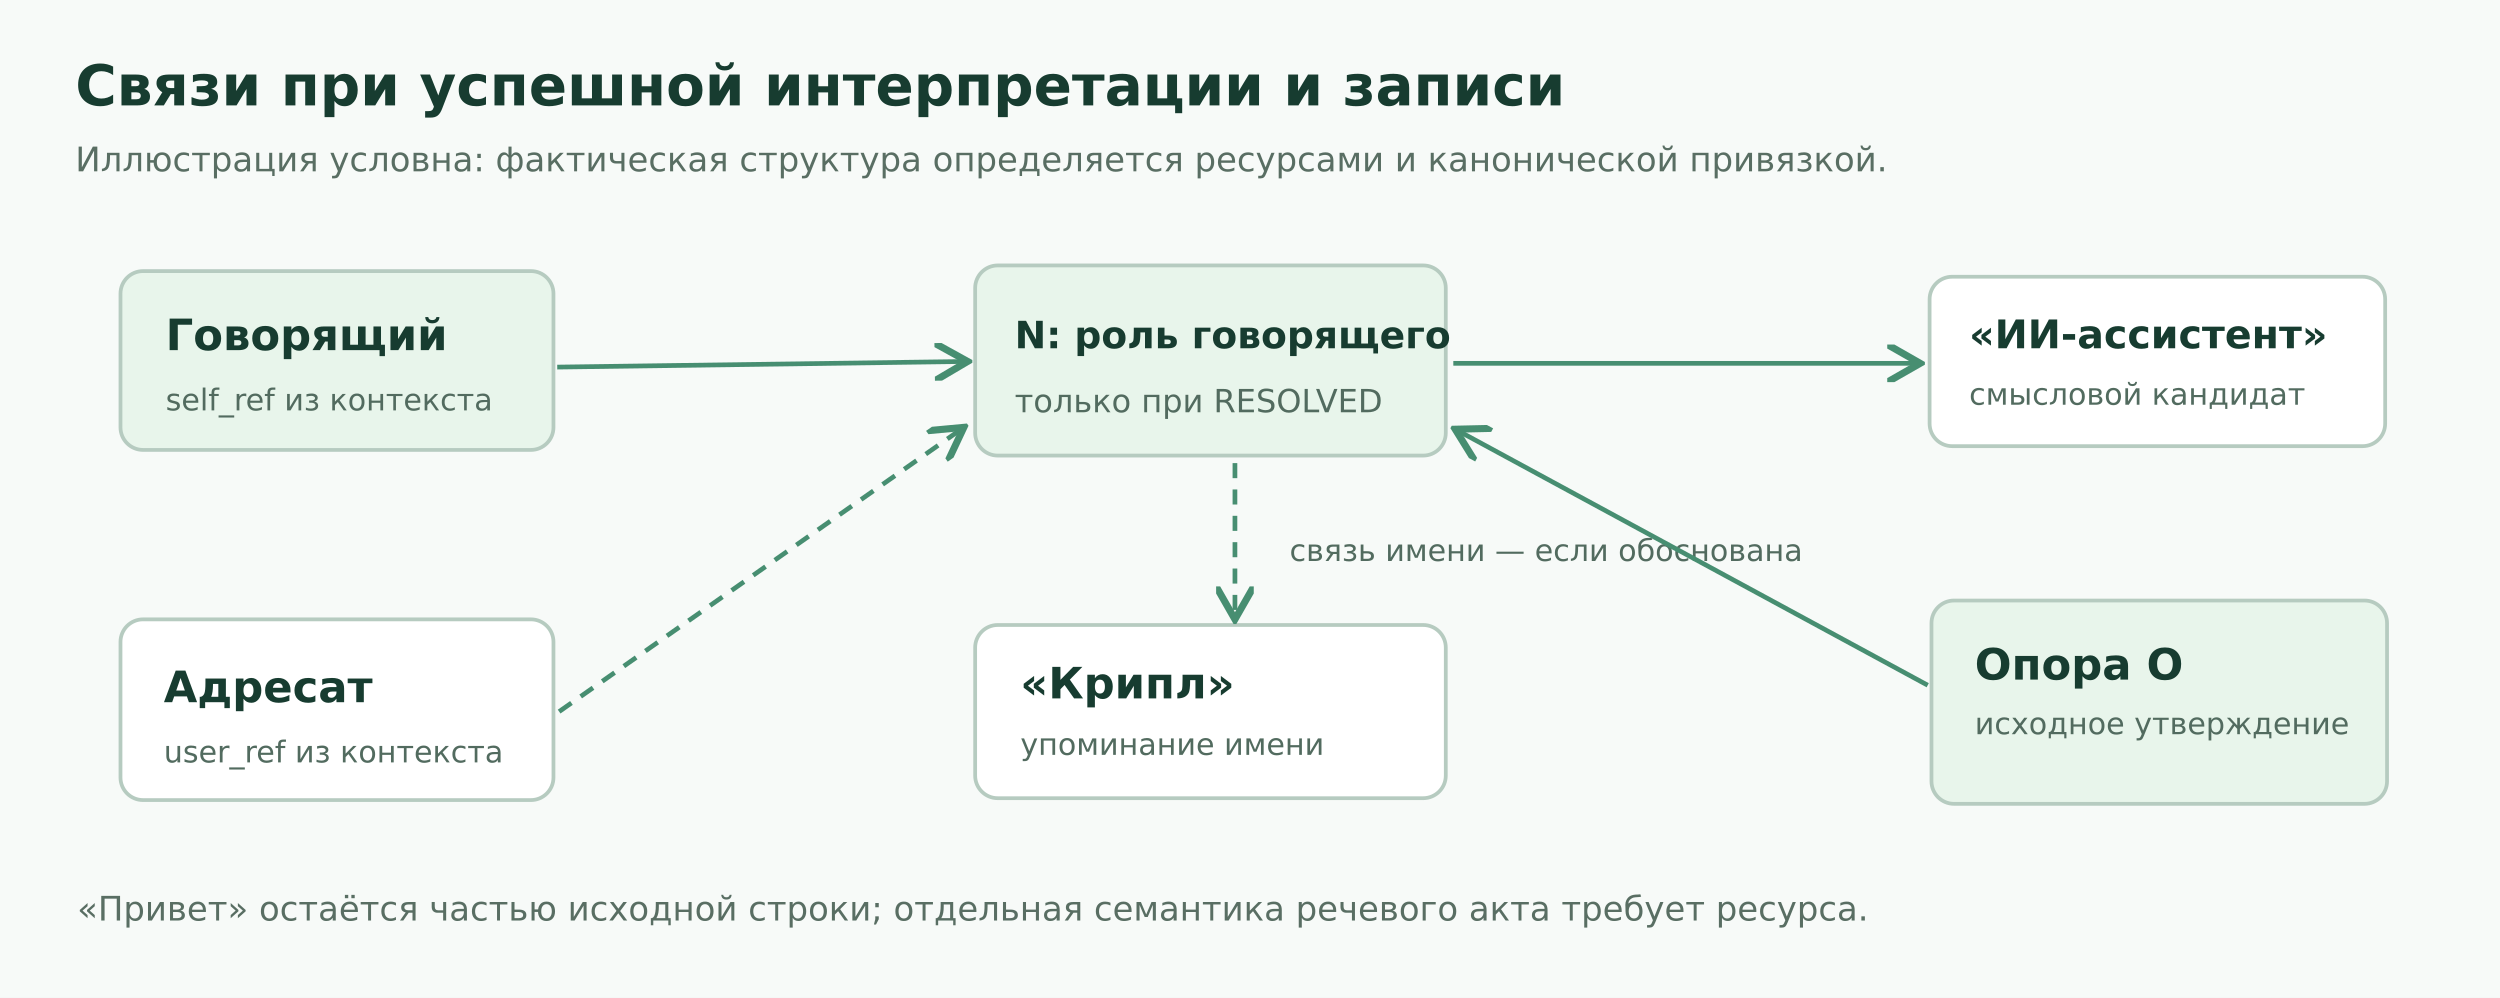
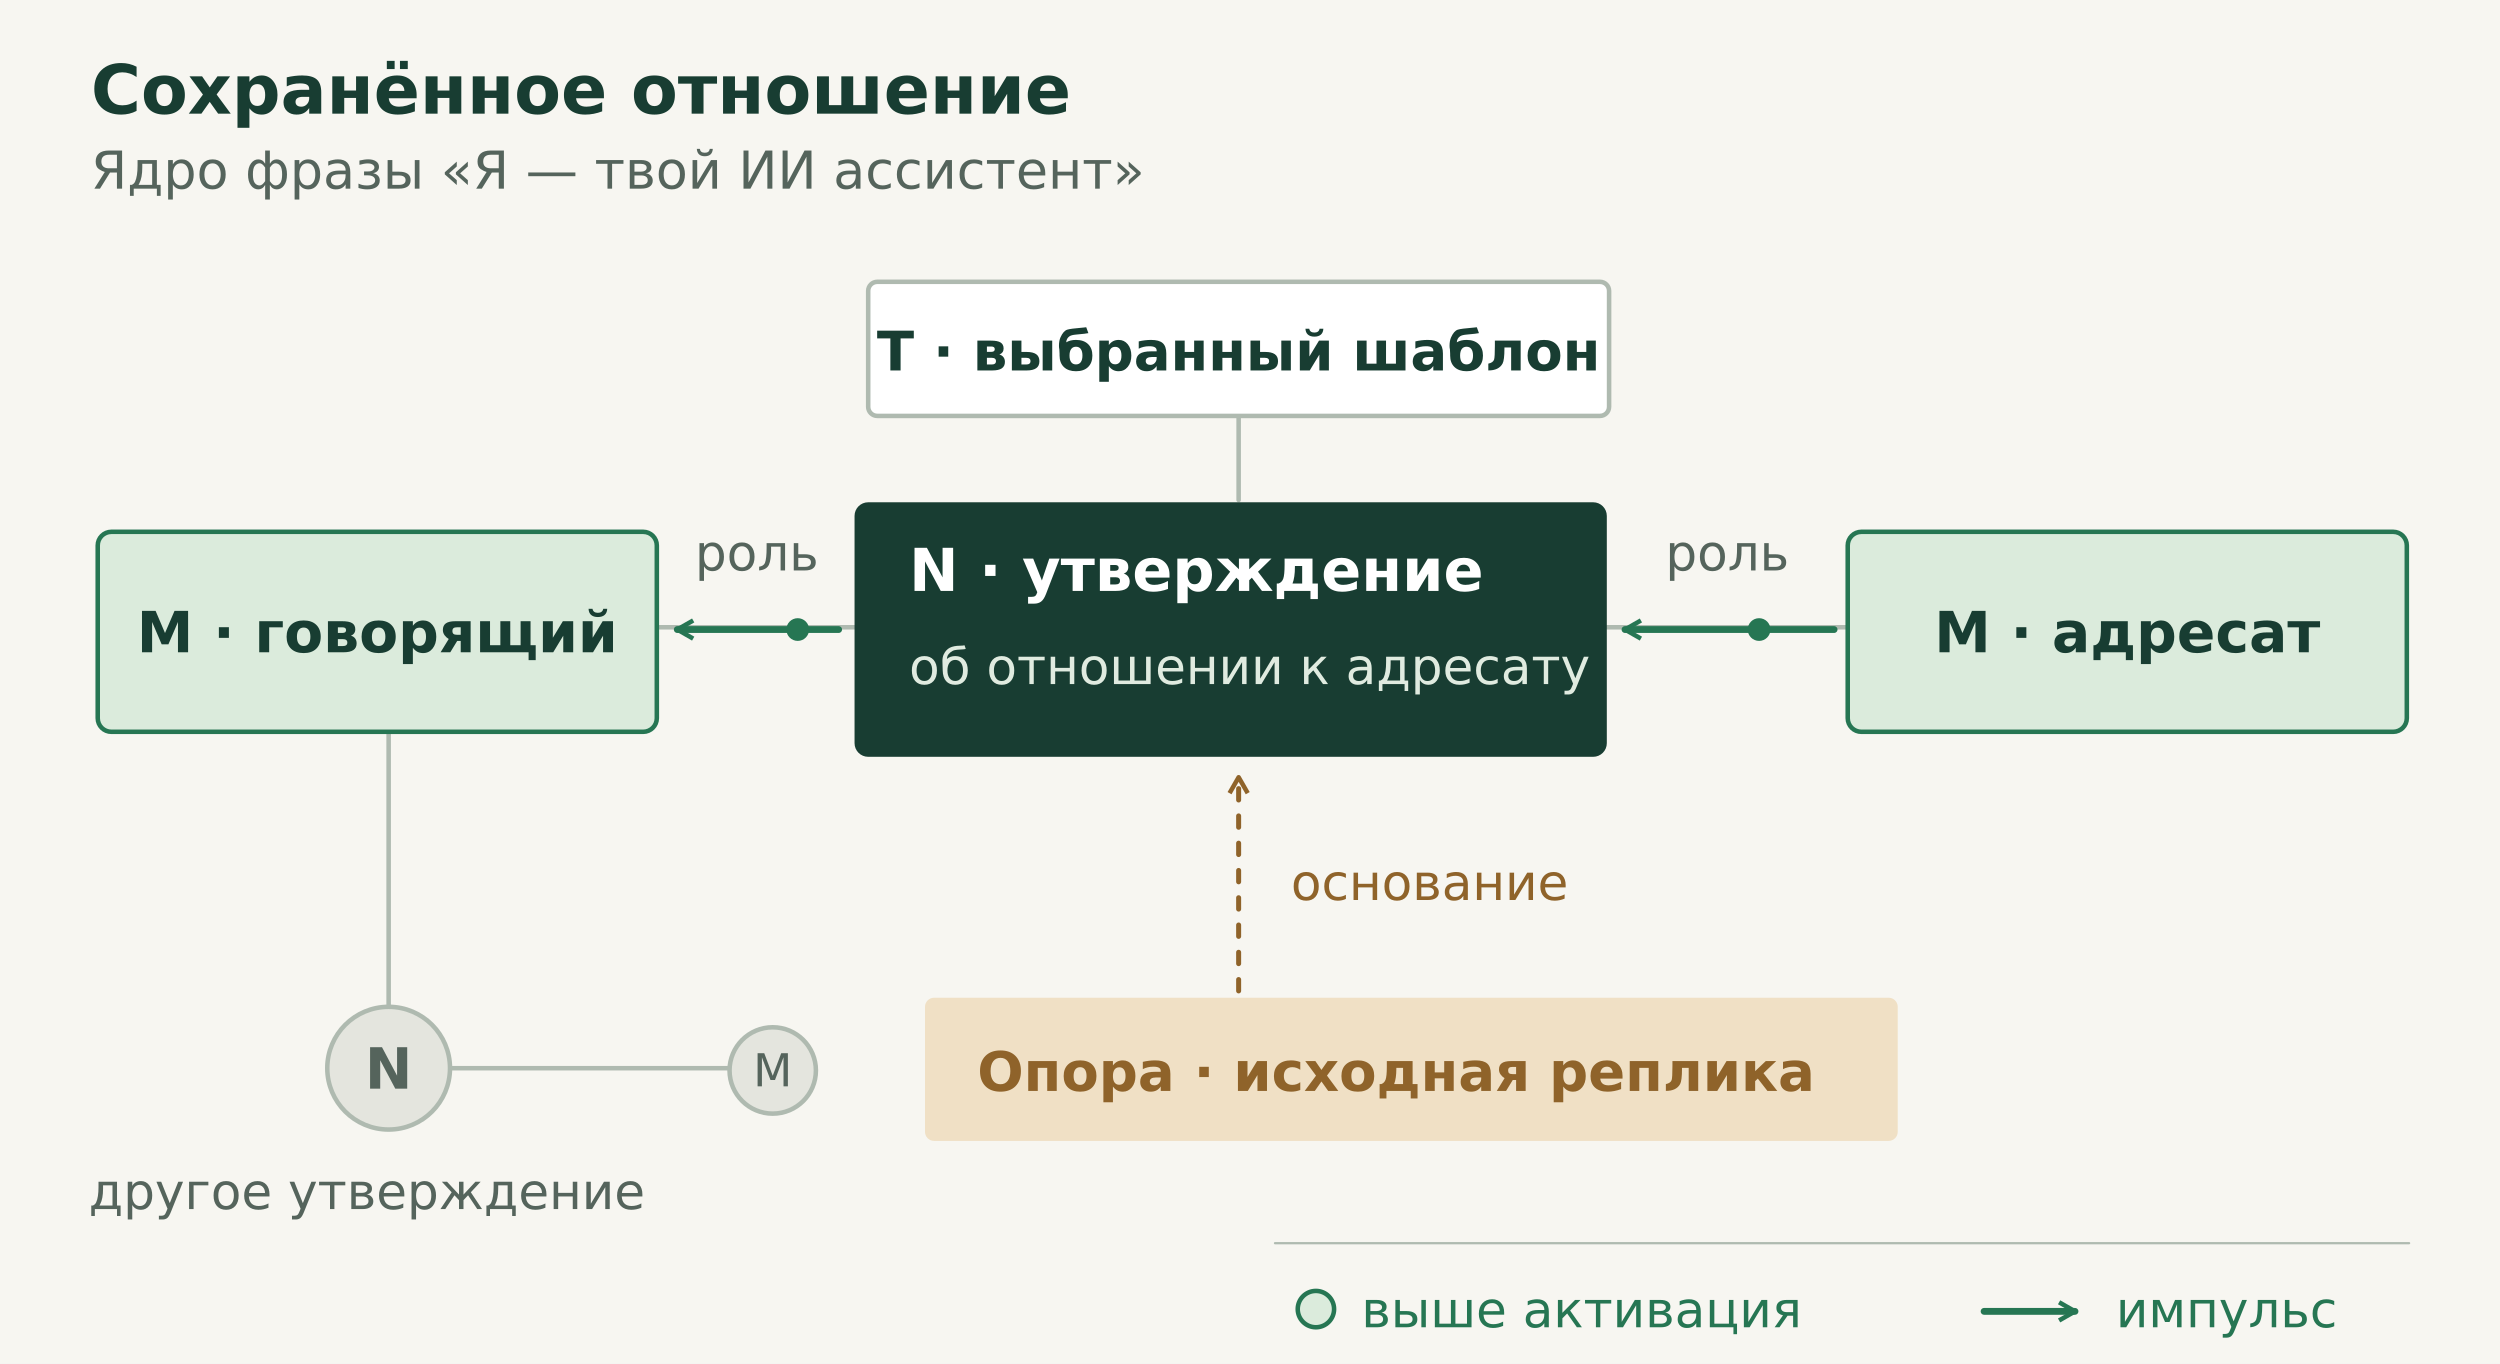
- <svg xmlns="http://www.w3.org/2000/svg" width="1328" height="530" viewBox="0 0 1328 530" role="img" aria-labelledby="t d">
+ <svg xmlns="http://www.w3.org/2000/svg" width="1100" height="600" viewBox="0 0 1100 600" role="img" aria-labelledby="title desc">
  <defs>
-     <marker id="arr" markerWidth="8" markerHeight="8" refX="7" refY="4" orient="auto">
-       <path d="M0 0L7 4L0 8" fill="none" stroke="#478E71" stroke-width="1.5" />
+     <marker id="green-arrow" markerWidth="10" markerHeight="10" refX="8" refY="5" orient="auto" markerUnits="userSpaceOnUse">
+       <path d="M1 1 L8 5 L1 9" fill="none" stroke="#267653" stroke-width="2" stroke-linejoin="round" />
+     </marker>
+     <marker id="grey-arrow" markerWidth="10" markerHeight="10" refX="8" refY="5" orient="auto" markerUnits="userSpaceOnUse">
+       <path d="M1 1 L8 5 L1 9" fill="none" stroke="#55645C" stroke-width="2" stroke-linejoin="round" />
+     </marker>
+     <marker id="amber-arrow" markerWidth="10" markerHeight="10" refX="8" refY="5" orient="auto" markerUnits="userSpaceOnUse">
+       <path d="M1 1 L8 5 L1 9" fill="none" stroke="#8F632A" stroke-width="2" stroke-linejoin="round" />
    </marker>
  </defs>
-   <rect width="1328" height="530" fill="#F7FAF8" />
-   <text x="40" y="56" font-size="30" font-weight="700" fill="#173C30" font-family="DejaVu Sans,Arial,sans-serif">Связи при успешной интерпретации и записи</text>
-   <text x="40" y="91" font-size="18" font-weight="400" fill="#596E63" font-family="DejaVu Sans,Arial,sans-serif">Иллюстрация условна: фактическая структура определяется ресурсами и канонической привязкой.</text>
-   <rect x="64" y="144" width="230" height="95" rx="12" fill="#E8F5EB" stroke="#B6CBC0" stroke-width="2" />
-   <text x="88" y="186" font-size="23" font-weight="700" fill="#173C30" font-family="DejaVu Sans,Arial,sans-serif">Говорящий</text>
-   <text x="88" y="218" font-size="16" font-weight="400" fill="#526B5F" font-family="DejaVu Sans,Arial,sans-serif">self_ref из контекста</text>
-   <rect x="518" y="141" width="250" height="101" rx="12" fill="#E8F5EB" stroke="#B6CBC0" stroke-width="2" />
-   <text x="539" y="185" font-size="20" font-weight="700" fill="#173C30" font-family="DejaVu Sans,Arial,sans-serif">N: роль говорящего</text>
-   <text x="539" y="219" font-size="17" font-weight="400" fill="#526B5F" font-family="DejaVu Sans,Arial,sans-serif">только при RESOLVED</text>
-   <rect x="1025" y="147" width="242" height="90" rx="12" fill="#FFFFFF" stroke="#B6CBC0" stroke-width="2" />
-   <text x="1046" y="185" font-size="21" font-weight="700" fill="#173C30" font-family="DejaVu Sans,Arial,sans-serif">«ИИ-ассистент»</text>
-   <text x="1046" y="215" font-size="16" font-weight="400" fill="#526B5F" font-family="DejaVu Sans,Arial,sans-serif">смысловой кандидат</text>
-   <rect x="518" y="332" width="250" height="92" rx="12" fill="#FFFFFF" stroke="#B6CBC0" stroke-width="2" />
-   <text x="542" y="371" font-size="23" font-weight="700" fill="#173C30" font-family="DejaVu Sans,Arial,sans-serif">«Крипл»</text>
-   <text x="542" y="401" font-size="16" font-weight="400" fill="#526B5F" font-family="DejaVu Sans,Arial,sans-serif">упоминание имени</text>
-   <rect x="64" y="329" width="230" height="96" rx="12" fill="#FFFFFF" stroke="#B6CBC0" stroke-width="2" />
-   <text x="87" y="373" font-size="23" font-weight="700" fill="#173C30" font-family="DejaVu Sans,Arial,sans-serif">Адресат</text>
-   <text x="87" y="405" font-size="16" font-weight="400" fill="#526B5F" font-family="DejaVu Sans,Arial,sans-serif">user_ref из контекста</text>
-   <path d="M296 195 L514 192" stroke="#478E71" stroke-width="2.5" fill="none" marker-end="url(#arr)" />
-   <path d="M772 193 L1020 193" stroke="#478E71" stroke-width="2.5" fill="none" marker-end="url(#arr)" />
-   <path d="M656 246 L656 329" stroke="#478E71" stroke-width="2.5" fill="none" stroke-dasharray="8 6" marker-end="url(#arr)" />
-   <text x="685" y="298" font-size="16" font-weight="400" fill="#526B5F" font-family="DejaVu Sans,Arial,sans-serif">связь имени — если обоснована</text>
-   <path d="M297 378 L512 227" stroke="#478E71" stroke-width="2.5" fill="none" stroke-dasharray="8 6" marker-end="url(#arr)" />
-   <rect x="1026" y="319" width="242" height="108" rx="12" fill="#E8F5EB" stroke="#B6CBC0" stroke-width="2" />
-   <text x="1049" y="361" font-size="23" font-weight="700" fill="#173C30" font-family="DejaVu Sans,Arial,sans-serif">Опора O</text>
-   <text x="1049" y="390" font-size="16" font-weight="400" fill="#526B5F" font-family="DejaVu Sans,Arial,sans-serif">исходное утверждение</text>
-   <path d="M1024 364 L773 228" stroke="#478E71" stroke-width="2.5" fill="none" marker-end="url(#arr)" />
-   <text x="41" y="489" font-size="18" font-weight="400" fill="#596E63" font-family="DejaVu Sans,Arial,sans-serif">«Привет» остаётся частью исходной строки; отдельная семантика речевого акта требует ресурса.</text>
+   <rect width="1100" height="600" fill="#F7F6F1" />
+   <text x="40" y="50" font-family="DejaVu Sans,Arial,sans-serif" font-size="30" font-weight="700" text-anchor="start" fill="#183D32">Сохранённое отношение</text>
+   <text x="40" y="83" font-family="DejaVu Sans,Arial,sans-serif" font-size="23" font-weight="400" text-anchor="start" fill="#55645C">Ядро фразы «Я — твой ИИ ассистент»</text>
+   <path d="M289 276 H376" fill="none" stroke="#AFBAB0" stroke-width="2" stroke-linecap="round" stroke-linejoin="round" />
+   <path d="M707 276 H813" fill="none" stroke="#AFBAB0" stroke-width="2" stroke-linecap="round" stroke-linejoin="round" />
+   <path d="M545 183 V220" fill="none" stroke="#AFBAB0" stroke-width="2" stroke-linecap="round" stroke-linejoin="round" />
+   <path d="M171 322 V442" fill="none" stroke="#AFBAB0" stroke-width="2" stroke-linecap="round" stroke-linejoin="round" />
+   <path d="M198 470 H321" fill="none" stroke="#AFBAB0" stroke-width="2" stroke-linecap="round" stroke-linejoin="round" />
+   <circle cx="171" cy="470" r="27" fill="#E4E5DE" stroke="#AFBAB0" stroke-width="2" />
+   <text x="171" y="479" font-family="DejaVu Sans,Arial,sans-serif" font-size="25" font-weight="700" text-anchor="middle" fill="#55645C">N</text>
+   <circle cx="340" cy="471" r="19" fill="#E4E5DE" stroke="#AFBAB0" stroke-width="2" />
+   <text x="340" y="478" font-family="DejaVu Sans,Arial,sans-serif" font-size="20" font-weight="400" text-anchor="middle" fill="#55645C">M</text>
+   <text x="39" y="532" font-family="DejaVu Sans,Arial,sans-serif" font-size="22" font-weight="400" text-anchor="start" fill="#55645C">другое утверждение</text>
+   <rect x="382" y="124" width="326" height="59" rx="4" fill="#FFFFFF" stroke="#AFBAB0" stroke-width="2" />
+   <text x="545" y="163" font-family="DejaVu Sans,Arial,sans-serif" font-size="24" font-weight="700" text-anchor="middle" fill="#183D32">T · выбранный шаблон</text>
+   <rect x="376" y="221" width="331" height="112" rx="6" fill="#183D32" stroke="none" stroke-width="2" />
+   <text x="400" y="260" font-family="DejaVu Sans,Arial,sans-serif" font-size="26" font-weight="700" text-anchor="start" fill="#FFFFFF">N · утверждение</text>
+   <text x="400" y="301" font-family="DejaVu Sans,Arial,sans-serif" font-size="22" font-weight="400" text-anchor="start" fill="#E0EBE0">об отношении к адресату</text>
+   <rect x="43" y="234" width="246" height="88" rx="6" fill="#DBEBDC" stroke="#267653" stroke-width="2" />
+   <text x="166" y="287" font-family="DejaVu Sans,Arial,sans-serif" font-size="25" font-weight="700" text-anchor="middle" fill="#183D32">M · говорящий</text>
+   <rect x="813" y="234" width="246" height="88" rx="6" fill="#DBEBDC" stroke="#267653" stroke-width="2" />
+   <text x="936" y="287" font-family="DejaVu Sans,Arial,sans-serif" font-size="25" font-weight="700" text-anchor="middle" fill="#183D32">M · адресат</text>
+   <text x="333" y="251" font-family="DejaVu Sans,Arial,sans-serif" font-size="22" font-weight="400" text-anchor="middle" fill="#55645C">роль</text>
+   <text x="760" y="251" font-family="DejaVu Sans,Arial,sans-serif" font-size="22" font-weight="400" text-anchor="middle" fill="#55645C">роль</text>
+   <path d="M807 277 H715" fill="none" stroke="#267653" stroke-width="3" stroke-linecap="round" stroke-linejoin="round" marker-end="url(#green-arrow)" />
+   <circle cx="774" cy="277" r="5" fill="#267653" stroke="none" stroke-width="2" />
+   <path d="M369 277 H298" fill="none" stroke="#267653" stroke-width="3" stroke-linecap="round" stroke-linejoin="round" marker-end="url(#green-arrow)" />
+   <circle cx="351" cy="277" r="5" fill="#267653" stroke="none" stroke-width="2" />
+   <path d="M545 436 V342" fill="none" stroke="#8F632A" stroke-width="2.2" stroke-linecap="round" stroke-linejoin="round" stroke-dasharray="5 7" marker-end="url(#amber-arrow)" />
+   <text x="568" y="396" font-family="DejaVu Sans,Arial,sans-serif" font-size="22" font-weight="400" text-anchor="start" fill="#8F632A">основание</text>
+   <rect x="407" y="439" width="428" height="63" rx="4" fill="#F0E0C5" stroke="none" stroke-width="2" />
+   <text x="430" y="480" font-family="DejaVu Sans,Arial,sans-serif" font-size="24" font-weight="700" text-anchor="start" fill="#8F632A">Опора · исходная реплика</text>
+   <path d="M561 547 H1060" fill="none" stroke="#AFBAB0" stroke-width="1" stroke-linecap="round" stroke-linejoin="round" />
+   <circle cx="579" cy="576" r="8" fill="#DBEBDC" stroke="#267653" stroke-width="2" />
+   <text x="599" y="584" font-family="DejaVu Sans,Arial,sans-serif" font-size="22" font-weight="400" text-anchor="start" fill="#267653">выше активация</text>
+   <path d="M873 577 H913" fill="none" stroke="#267653" stroke-width="3" stroke-linecap="round" stroke-linejoin="round" marker-end="url(#green-arrow)" />
+   <text x="931" y="584" font-family="DejaVu Sans,Arial,sans-serif" font-size="22" font-weight="400" text-anchor="start" fill="#267653">импульс</text>
</svg>
